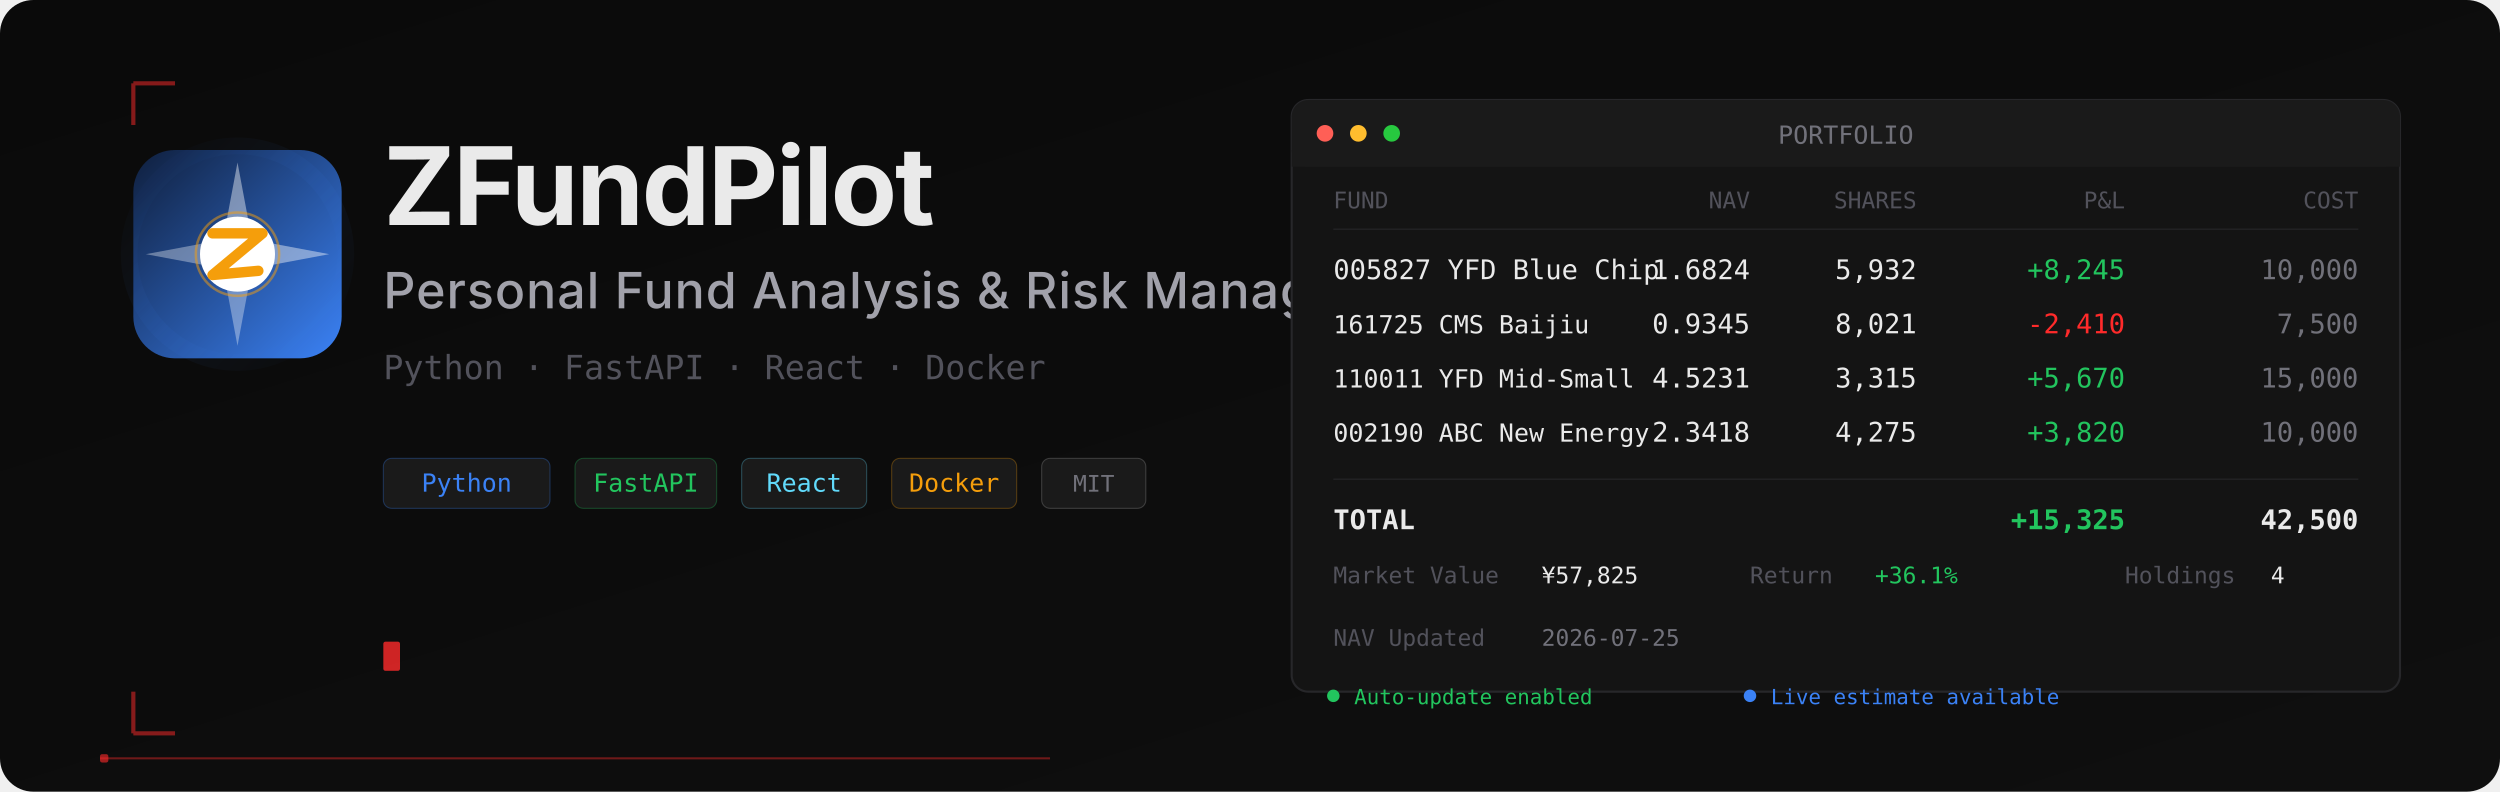
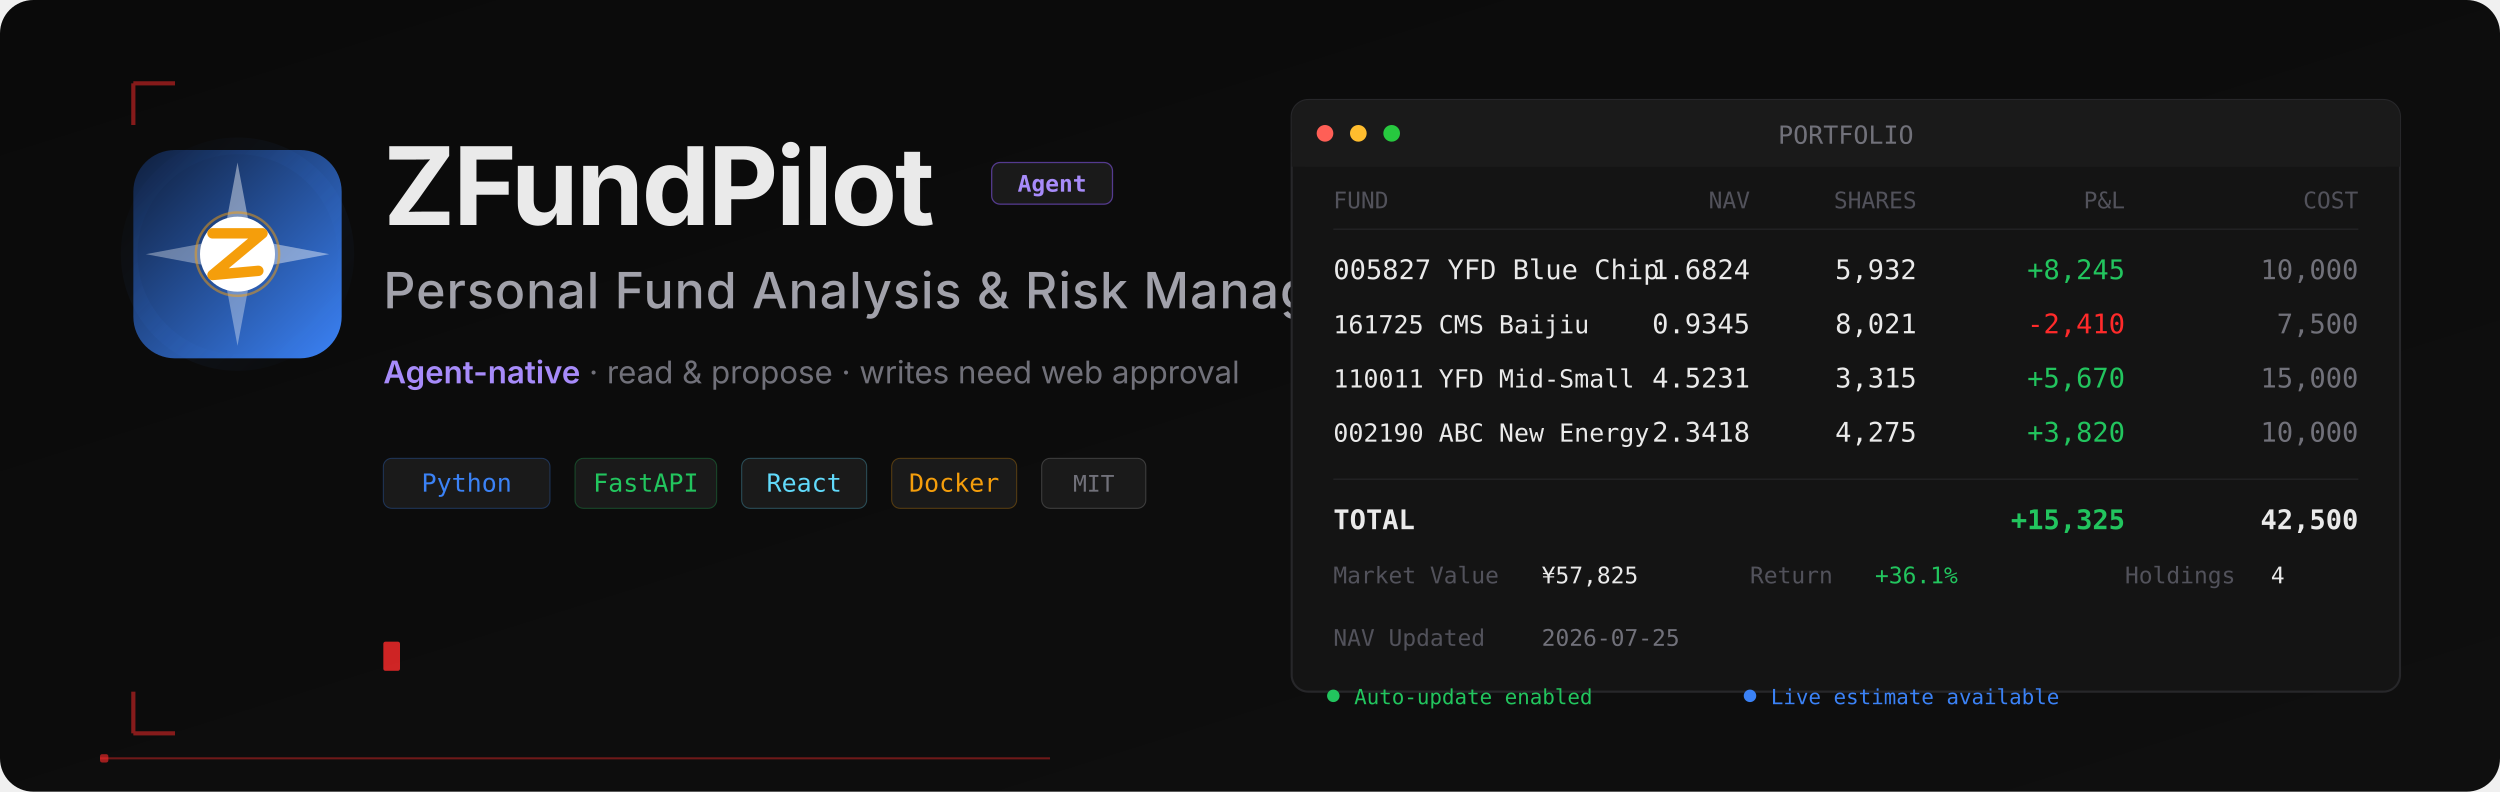
<svg xmlns="http://www.w3.org/2000/svg" width="1200" height="380" viewBox="0 0 1200 380" role="img" aria-labelledby="title desc">
  <defs>
    <linearGradient id="hero-bg" x1="0" y1="0" x2="1" y2="1">
      <stop offset="0%" stop-color="#0A0A0A" />
      <stop offset="100%" stop-color="#0F0F0F" />
    </linearGradient>
    <linearGradient id="logo-bg" x1="0" y1="0" x2="1" y2="1">
      <stop offset="0%" stop-color="#0F1F3D" />
      <stop offset="100%" stop-color="#3B82F6" />
    </linearGradient>
    <linearGradient id="logo-glow" x1="0" y1="0" x2="1" y2="1">
      <stop offset="0%" stop-color="rgba(59,130,246,0)" />
      <stop offset="50%" stop-color="rgba(59,130,246,0.06)" />
      <stop offset="100%" stop-color="rgba(59,130,246,0)" />
    </linearGradient>
  </defs>
  <rect width="1200" height="380" rx="16" fill="url(#hero-bg)" />
  <g transform="translate(48, 0)">
    <path d="M 16 40 L 16 60 M 16 40 L 36 40" stroke="#FF2A2A" stroke-width="2" fill="none" opacity="0.5" />
    <path d="M 16 352 L 16 332 M 16 352 L 36 352" stroke="#FF2A2A" stroke-width="2" fill="none" opacity="0.5" />
    <g transform="translate(16, 72)">
      <rect x="0" y="0" width="100" height="100" rx="20" fill="url(#logo-bg)" />
      <circle cx="50" cy="50" r="52" fill="none" stroke="url(#logo-glow)" stroke-width="8" />
      <polygon points="50,6 56,38 50,50 44,38" fill="white" fill-opacity="0.42" />
      <polygon points="94,50 62,56 50,50 62,44" fill="white" fill-opacity="0.42" />
      <polygon points="50,94 44,62 50,50 56,62" fill="white" fill-opacity="0.34" />
      <polygon points="6,50 38,44 50,50 38,56" fill="white" fill-opacity="0.34" />
      <circle cx="50" cy="50" r="18" fill="white" />
      <circle cx="50" cy="50" r="20" fill="none" stroke="#F59E0B" stroke-width="1.2" opacity="0.5" />
      <path d="M 38 40 L 62 40 L 38 60 L 60 58" stroke="#F59E0B" stroke-width="5" stroke-linecap="round" stroke-linejoin="round" fill="none" />
    </g>
    <text x="136" y="108" font-family="-apple-system, BlinkMacSystemFont, Segoe UI, sans-serif" font-size="52" font-weight="700" fill="#EAEAEA" letter-spacing="-1">ZFundPilot</text>
+     <rect x="428" y="78" width="58" height="20" rx="4" fill="#1A1A1A" stroke="#8B5CF6" stroke-opacity="0.55" stroke-width="0.6" />
+     <text x="457" y="92" font-family="ui-monospace, SFMono-Regular, Menlo, monospace" font-size="11" font-weight="600" fill="#A78BFA" text-anchor="middle">Agent</text>
    <text x="136" y="148" font-family="-apple-system, BlinkMacSystemFont, Segoe UI, sans-serif" font-size="24" font-weight="500" fill="#A1A1AA" letter-spacing="0.5">Personal Fund Analysis &amp; Risk Management</text>
-     <text x="136" y="182" font-family="ui-monospace, SFMono-Regular, Menlo, monospace" font-size="16" fill="#52525B">Python · FastAPI · React · Docker</text>
+     <text x="136" y="184" font-family="-apple-system, BlinkMacSystemFont, Segoe UI, sans-serif" font-size="15" fill="#71717A">
+       <tspan fill="#A78BFA" font-weight="600">Agent-native</tspan> · read &amp; propose · writes need web approval</text>
    <g transform="translate(136, 220)">
      <rect x="0" y="0" width="80" height="24" rx="4" fill="#1A1A1A" stroke="#3B82F6" stroke-opacity="0.3" stroke-width="0.5" />
      <text x="40" y="16" font-family="ui-monospace, SFMono-Regular, Menlo, monospace" font-size="12" fill="#3B82F6" text-anchor="middle">Python</text>
      <rect x="92" y="0" width="68" height="24" rx="4" fill="#1A1A1A" stroke="#22C55E" stroke-opacity="0.3" stroke-width="0.5" />
      <text x="126" y="16" font-family="ui-monospace, SFMono-Regular, Menlo, monospace" font-size="12" fill="#22C55E" text-anchor="middle">FastAPI</text>
      <rect x="172" y="0" width="60" height="24" rx="4" fill="#1A1A1A" stroke="#61DAFB" stroke-opacity="0.3" stroke-width="0.5" />
      <text x="202" y="16" font-family="ui-monospace, SFMono-Regular, Menlo, monospace" font-size="12" fill="#61DAFB" text-anchor="middle">React</text>
      <rect x="244" y="0" width="60" height="24" rx="4" fill="#1A1A1A" stroke="#F59E0B" stroke-opacity="0.3" stroke-width="0.5" />
      <text x="274" y="16" font-family="ui-monospace, SFMono-Regular, Menlo, monospace" font-size="12" fill="#F59E0B" text-anchor="middle">Docker</text>
      <rect x="316" y="0" width="50" height="24" rx="4" fill="#1A1A1A" stroke="#EAEAEA" stroke-opacity="0.2" stroke-width="0.5" />
      <text x="341" y="16" font-family="ui-monospace, SFMono-Regular, Menlo, monospace" font-size="11" fill="#71717A" text-anchor="middle">MIT</text>
    </g>
    <rect x="136" y="308" width="8" height="14" rx="1" fill="#FF2A2A" opacity="0.8">
      <animate attributeName="opacity" values="0.8;0.1;0.8" dur="1.2s" repeatCount="indefinite" />
    </rect>
  </g>
  <g transform="translate(620, 48)">
    <rect x="0" y="0" width="532" height="284" rx="8" fill="#141414" stroke="#27272A" stroke-width="1" />
    <rect x="0" y="0" width="532" height="32" rx="8" fill="#1A1A1A" />
    <rect x="0" y="24" width="532" height="8" fill="#1A1A1A" />
    <circle cx="16" cy="16" r="4" fill="#FF5F56" />
    <circle cx="32" cy="16" r="4" fill="#FFBD2E" />
    <circle cx="48" cy="16" r="4" fill="#27C93F" />
    <text x="266" y="21" font-family="ui-monospace, SFMono-Regular, Menlo, monospace" font-size="12" fill="#71717A" text-anchor="middle">PORTFOLIO</text>
    <g transform="translate(20, 52)">
      <text x="0" y="0" font-family="ui-monospace, SFMono-Regular, Menlo, monospace" font-size="11" fill="#52525B">FUND</text>
      <text x="200" y="0" font-family="ui-monospace, SFMono-Regular, Menlo, monospace" font-size="11" fill="#52525B" text-anchor="end">NAV</text>
      <text x="280" y="0" font-family="ui-monospace, SFMono-Regular, Menlo, monospace" font-size="11" fill="#52525B" text-anchor="end">SHARES</text>
      <text x="380" y="0" font-family="ui-monospace, SFMono-Regular, Menlo, monospace" font-size="11" fill="#52525B" text-anchor="end">P&amp;L</text>
      <text x="492" y="0" font-family="ui-monospace, SFMono-Regular, Menlo, monospace" font-size="11" fill="#52525B" text-anchor="end">COST</text>
      <line x1="0" y1="10" x2="492" y2="10" stroke="#27272A" stroke-width="0.5" />
      <text x="0" y="34" font-family="ui-monospace, SFMono-Regular, Menlo, monospace" font-size="13" fill="#EAEAEA">005827 YFD Blue Chip</text>
      <text x="200" y="34" font-family="ui-monospace, SFMono-Regular, Menlo, monospace" font-size="13" fill="#EAEAEA" text-anchor="end">1.6824</text>
      <text x="280" y="34" font-family="ui-monospace, SFMono-Regular, Menlo, monospace" font-size="13" fill="#EAEAEA" text-anchor="end">5,932</text>
      <text x="380" y="34" font-family="ui-monospace, SFMono-Regular, Menlo, monospace" font-size="13" fill="#22C55E" text-anchor="end">+8,245</text>
      <text x="492" y="34" font-family="ui-monospace, SFMono-Regular, Menlo, monospace" font-size="13" fill="#71717A" text-anchor="end">10,000</text>
      <text x="0" y="60" font-family="ui-monospace, SFMono-Regular, Menlo, monospace" font-size="12" fill="#EAEAEA">161725 CMS Baijiu</text>
      <text x="200" y="60" font-family="ui-monospace, SFMono-Regular, Menlo, monospace" font-size="13" fill="#EAEAEA" text-anchor="end">0.9345</text>
      <text x="280" y="60" font-family="ui-monospace, SFMono-Regular, Menlo, monospace" font-size="13" fill="#EAEAEA" text-anchor="end">8,021</text>
      <text x="380" y="60" font-family="ui-monospace, SFMono-Regular, Menlo, monospace" font-size="13" fill="#FF2A2A" text-anchor="end">-2,410</text>
      <text x="492" y="60" font-family="ui-monospace, SFMono-Regular, Menlo, monospace" font-size="13" fill="#71717A" text-anchor="end">7,500</text>
      <text x="0" y="86" font-family="ui-monospace, SFMono-Regular, Menlo, monospace" font-size="12" fill="#EAEAEA">110011 YFD Mid-Small</text>
      <text x="200" y="86" font-family="ui-monospace, SFMono-Regular, Menlo, monospace" font-size="13" fill="#EAEAEA" text-anchor="end">4.5231</text>
      <text x="280" y="86" font-family="ui-monospace, SFMono-Regular, Menlo, monospace" font-size="13" fill="#EAEAEA" text-anchor="end">3,315</text>
      <text x="380" y="86" font-family="ui-monospace, SFMono-Regular, Menlo, monospace" font-size="13" fill="#22C55E" text-anchor="end">+5,670</text>
      <text x="492" y="86" font-family="ui-monospace, SFMono-Regular, Menlo, monospace" font-size="13" fill="#71717A" text-anchor="end">15,000</text>
      <text x="0" y="112" font-family="ui-monospace, SFMono-Regular, Menlo, monospace" font-size="12" fill="#EAEAEA">002190 ABC New Energy</text>
      <text x="200" y="112" font-family="ui-monospace, SFMono-Regular, Menlo, monospace" font-size="13" fill="#EAEAEA" text-anchor="end">2.3418</text>
      <text x="280" y="112" font-family="ui-monospace, SFMono-Regular, Menlo, monospace" font-size="13" fill="#EAEAEA" text-anchor="end">4,275</text>
      <text x="380" y="112" font-family="ui-monospace, SFMono-Regular, Menlo, monospace" font-size="13" fill="#22C55E" text-anchor="end">+3,820</text>
      <text x="492" y="112" font-family="ui-monospace, SFMono-Regular, Menlo, monospace" font-size="13" fill="#71717A" text-anchor="end">10,000</text>
      <line x1="0" y1="130" x2="492" y2="130" stroke="#27272A" stroke-width="0.5" />
      <text x="0" y="154" font-family="ui-monospace, SFMono-Regular, Menlo, monospace" font-size="13" font-weight="600" fill="#EAEAEA">TOTAL</text>
      <text x="380" y="154" font-family="ui-monospace, SFMono-Regular, Menlo, monospace" font-size="13" font-weight="600" fill="#22C55E" text-anchor="end">+15,325</text>
      <text x="492" y="154" font-family="ui-monospace, SFMono-Regular, Menlo, monospace" font-size="13" font-weight="600" fill="#EAEAEA" text-anchor="end">42,500</text>
      <text x="0" y="180" font-family="ui-monospace, SFMono-Regular, Menlo, monospace" font-size="11" fill="#52525B">Market Value</text>
      <text x="100" y="180" font-family="ui-monospace, SFMono-Regular, Menlo, monospace" font-size="11" fill="#EAEAEA">¥57,825</text>
      <text x="200" y="180" font-family="ui-monospace, SFMono-Regular, Menlo, monospace" font-size="11" fill="#52525B">Return</text>
      <text x="260" y="180" font-family="ui-monospace, SFMono-Regular, Menlo, monospace" font-size="11" fill="#22C55E">+36.1%</text>
      <text x="380" y="180" font-family="ui-monospace, SFMono-Regular, Menlo, monospace" font-size="11" fill="#52525B">Holdings</text>
      <text x="450" y="180" font-family="ui-monospace, SFMono-Regular, Menlo, monospace" font-size="11" fill="#EAEAEA">4</text>
      <text x="0" y="210" font-family="ui-monospace, SFMono-Regular, Menlo, monospace" font-size="11" fill="#52525B">NAV Updated</text>
      <text x="100" y="210" font-family="ui-monospace, SFMono-Regular, Menlo, monospace" font-size="11" fill="#71717A">2026-07-25</text>
      <circle cx="0" cy="234" r="3" fill="#22C55E" />
      <text x="10" y="238" font-family="ui-monospace, SFMono-Regular, Menlo, monospace" font-size="10" fill="#22C55E">Auto-update enabled</text>
      <circle cx="200" cy="234" r="3" fill="#3B82F6" />
      <text x="210" y="238" font-family="ui-monospace, SFMono-Regular, Menlo, monospace" font-size="10" fill="#3B82F6">Live estimate available</text>
    </g>
  </g>
  <line x1="48" y1="364" x2="504" y2="364" stroke="#FF2A2A" stroke-width="1" opacity="0.4" />
  <rect x="48" y="362" width="4" height="4" rx="1" fill="#FF2A2A" opacity="0.6" />
</svg>
